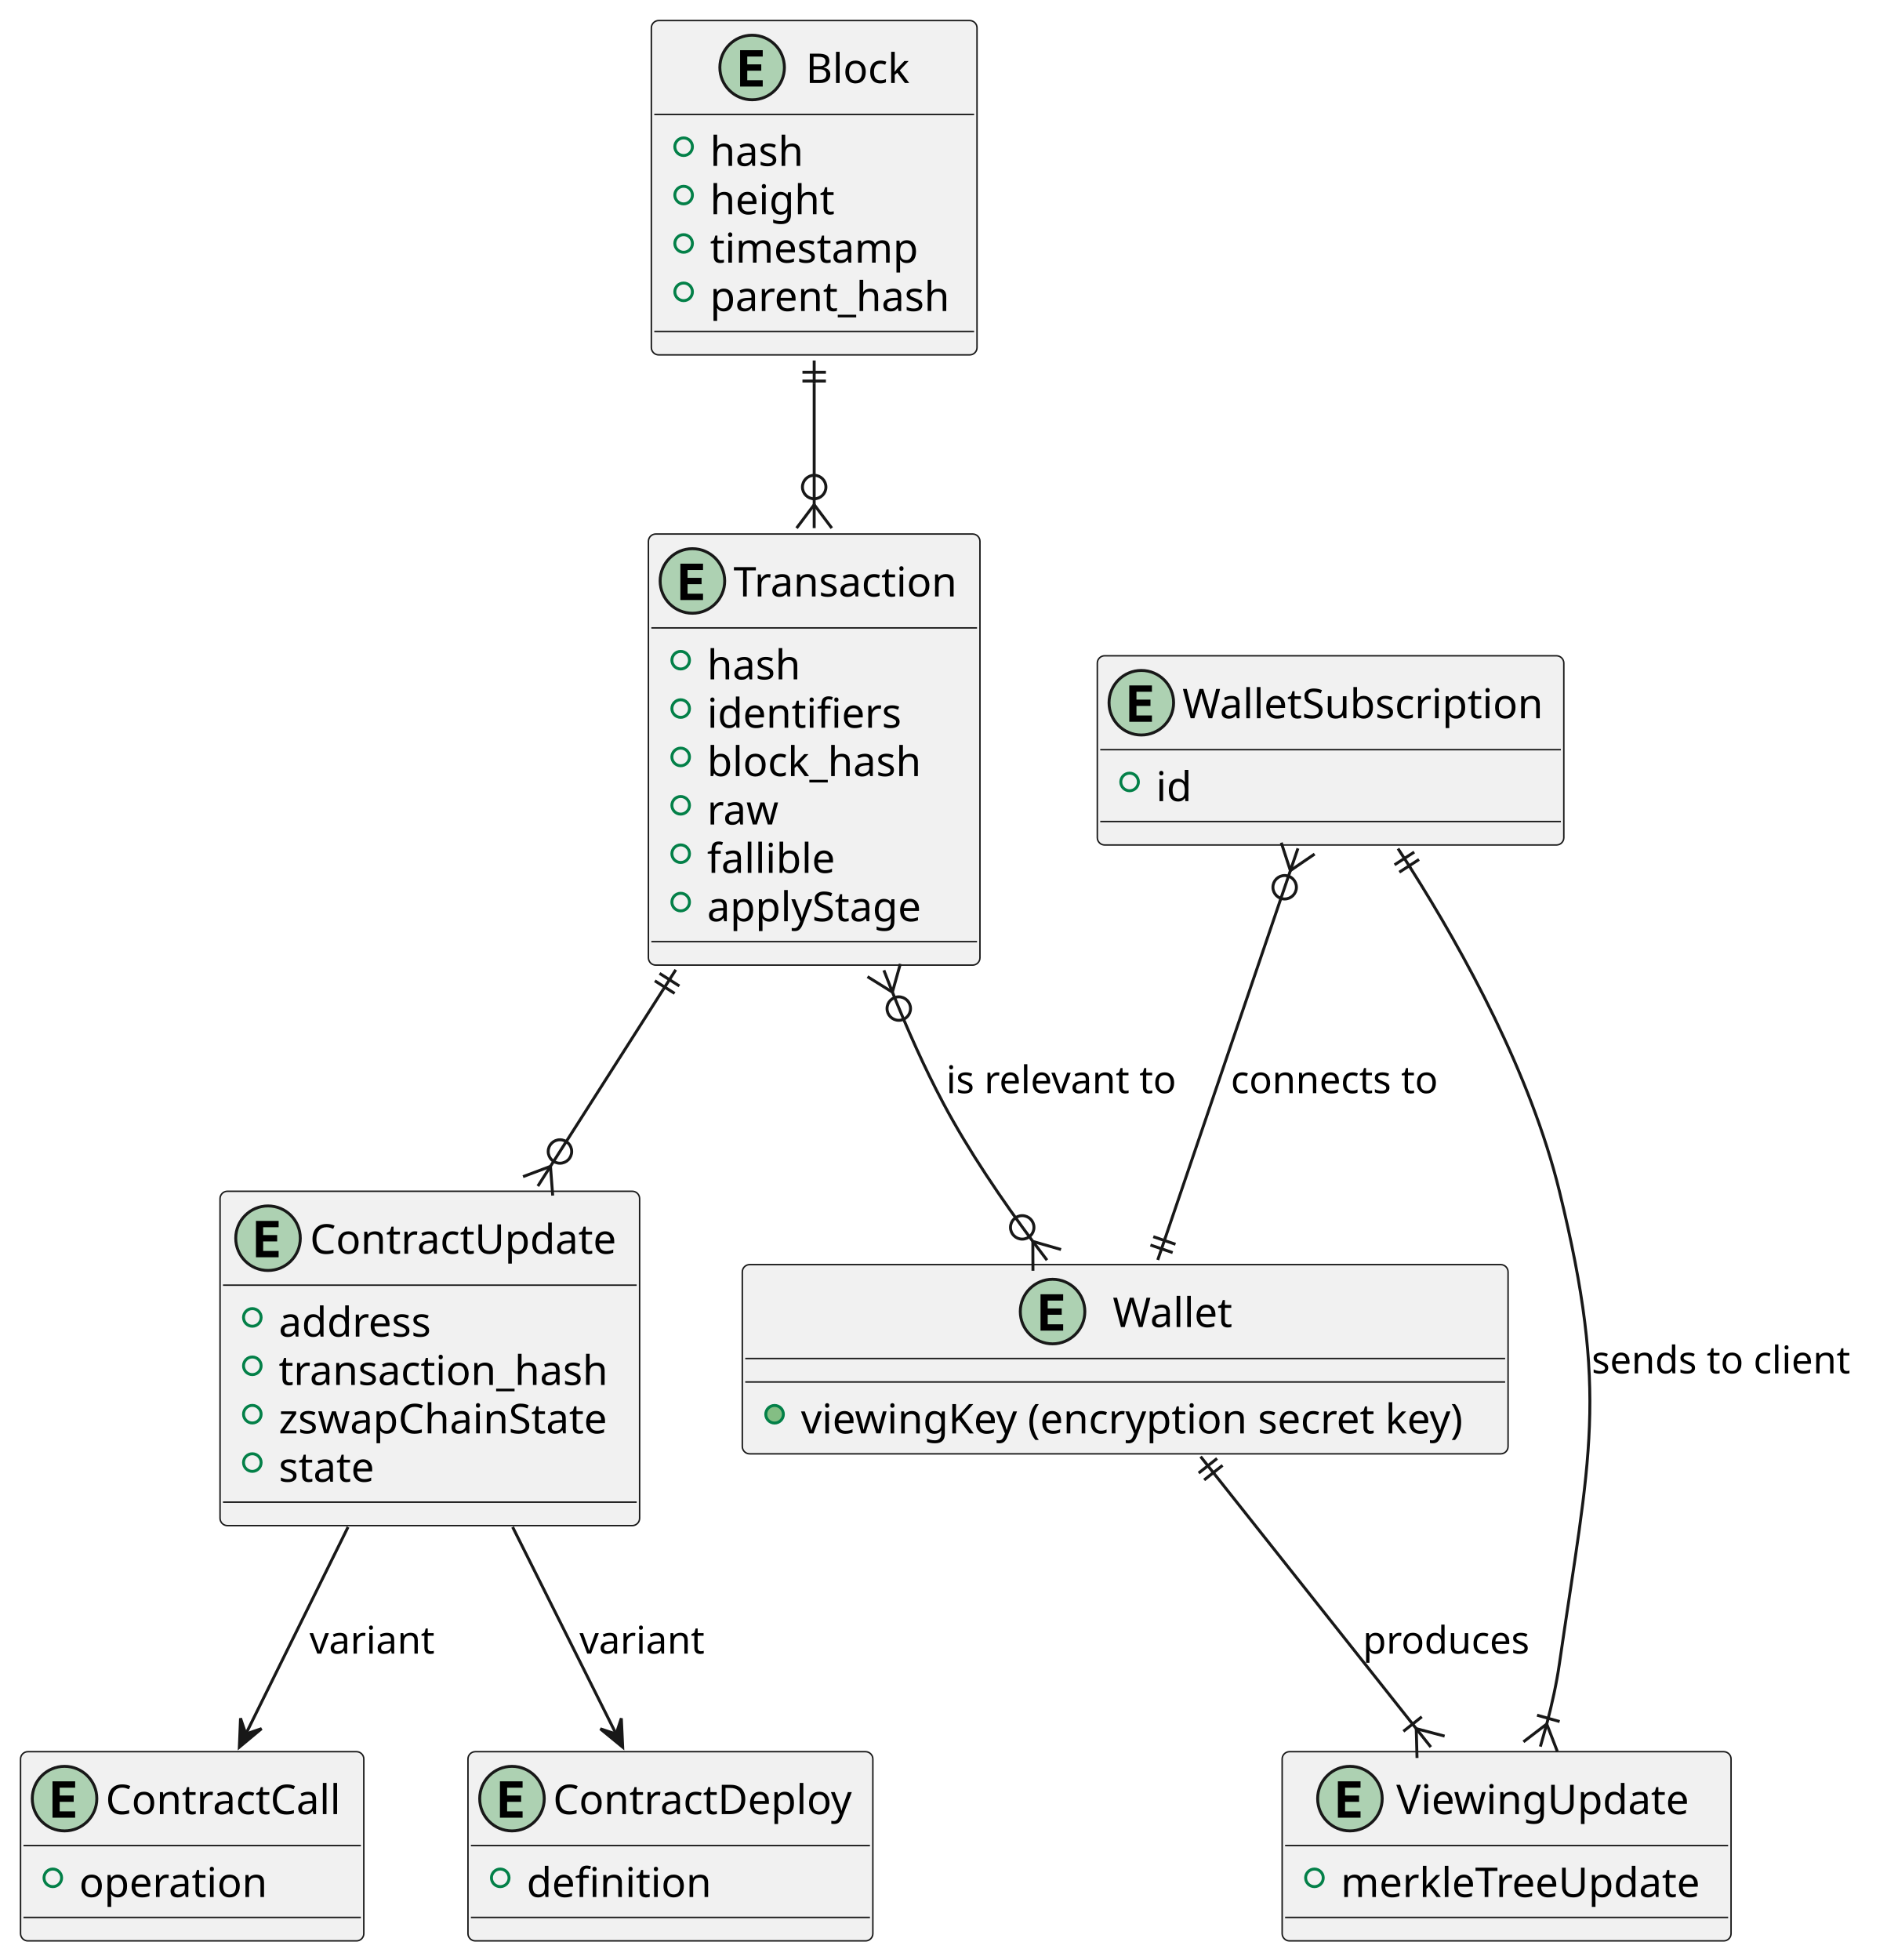
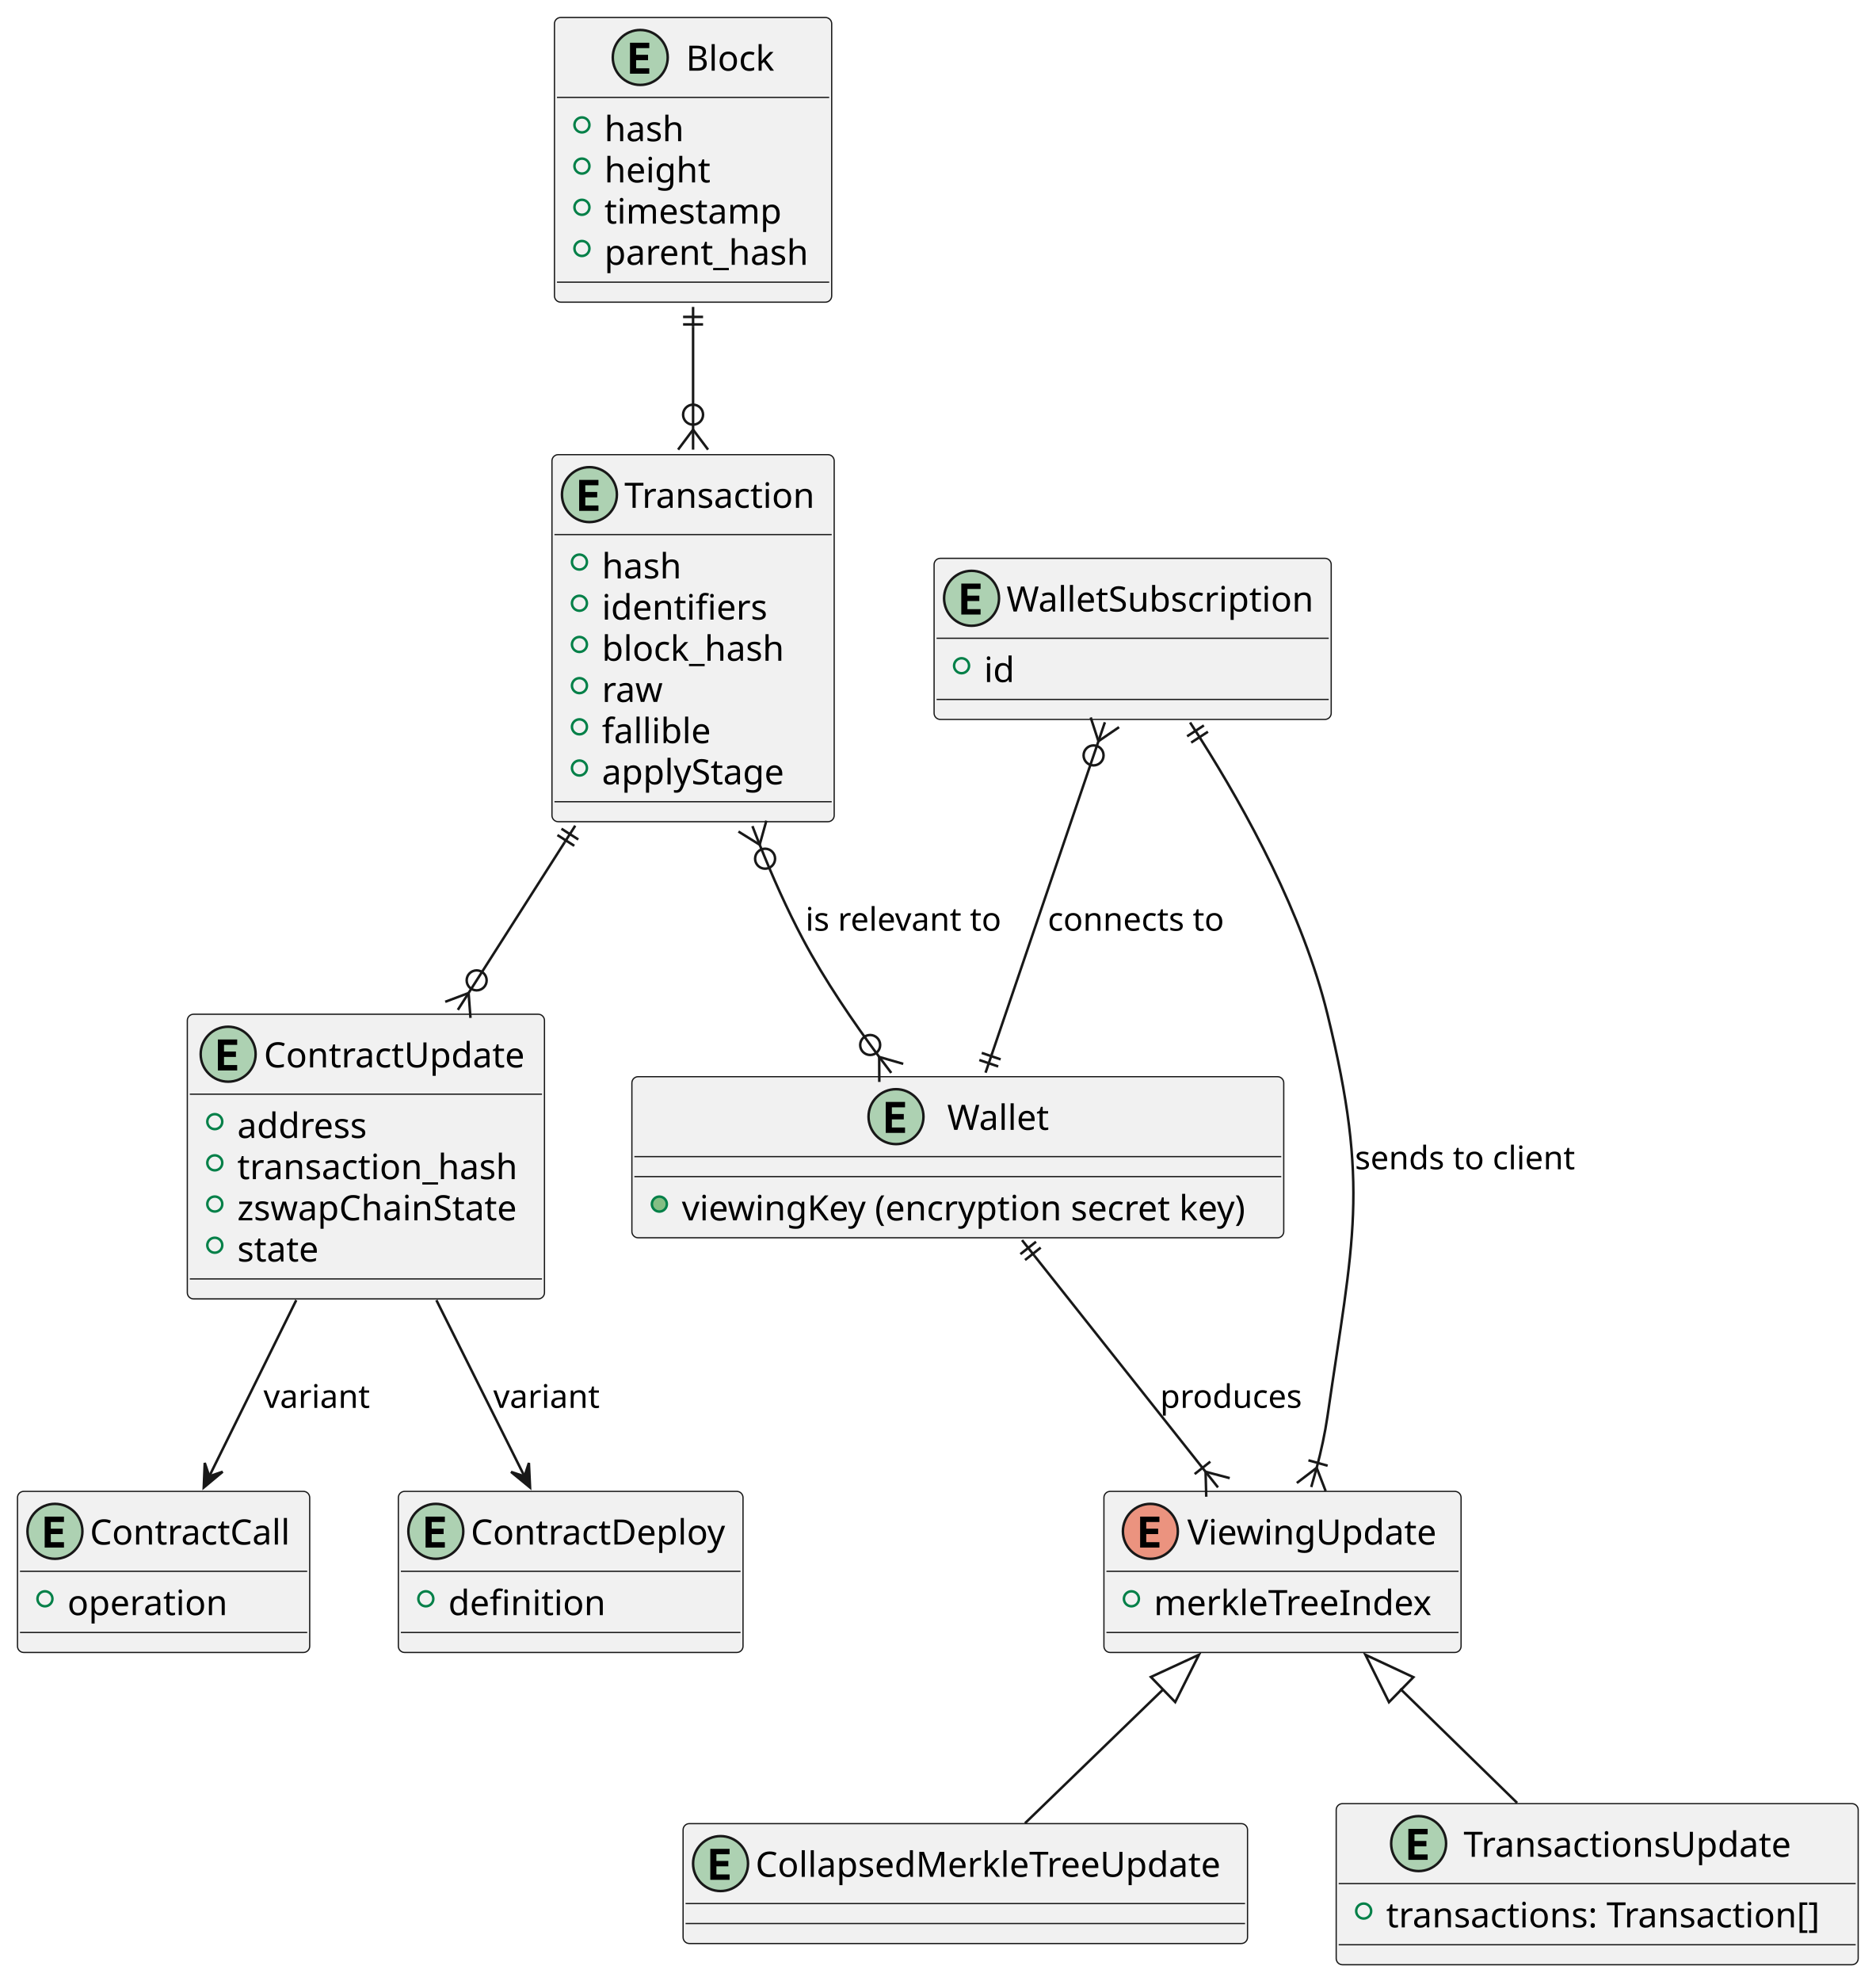
- <svg xmlns="http://www.w3.org/2000/svg" contentStyleType="text/css" height="668px" preserveAspectRatio="none" style="width:643px;height:668px;background:#FFFFFF;" version="1.1" viewBox="0 0 643 668" width="643px" zoomAndPan="magnify">
+ <svg xmlns="http://www.w3.org/2000/svg" contentStyleType="text/css" height="793px" preserveAspectRatio="none" style="width:751px;height:793px;background:#FFFFFF;" version="1.1" viewBox="0 0 751 793" width="751px" zoomAndPan="magnify">
  <defs />
  <g>
    <g id="elem_Block">
      <rect codeLine="2" fill="#F1F1F1" height="113.953" id="Block" rx="2.5" ry="2.5" style="stroke:#181818;stroke-width:0.5;" width="111" x="222" y="7" />
      <ellipse cx="256.35" cy="23" fill="#ADD1B2" rx="11" ry="11" style="stroke:#181818;stroke-width:1.0;" />
      <path d="M259.964,29.5 L252.244,29.5 L252.244,17.107 L259.964,17.107 L259.964,19.265 L254.693,19.265 L254.693,21.938 L259.466,21.938 L259.466,24.096 L254.693,24.096 L254.693,27.342 L259.964,27.342 Z " fill="#000000" />
      <text fill="#000000" font-family="sans-serif" font-size="14" lengthAdjust="spacing" textLength="36" x="274.65" y="28.291">Block</text>
      <line style="stroke:#181818;stroke-width:0.5;" x1="223" x2="332" y1="39" y2="39" />
      <ellipse cx="233" cy="50" fill="none" rx="3" ry="3" style="stroke:#038048;stroke-width:1.0;" />
      <text fill="#000000" font-family="sans-serif" font-size="14" lengthAdjust="spacing" textLength="33" x="242" y="56.535">hash</text>
      <ellipse cx="233" cy="66.488" fill="none" rx="3" ry="3" style="stroke:#038048;stroke-width:1.0;" />
      <text fill="#000000" font-family="sans-serif" font-size="14" lengthAdjust="spacing" textLength="44" x="242" y="73.023">height</text>
      <ellipse cx="233" cy="82.977" fill="none" rx="3" ry="3" style="stroke:#038048;stroke-width:1.0;" />
      <text fill="#000000" font-family="sans-serif" font-size="14" lengthAdjust="spacing" textLength="72" x="242" y="89.512">timestamp</text>
      <ellipse cx="233" cy="99.465" fill="none" rx="3" ry="3" style="stroke:#038048;stroke-width:1.0;" />
      <text fill="#000000" font-family="sans-serif" font-size="14" lengthAdjust="spacing" textLength="85" x="242" y="106">parent_hash</text>
      <line style="stroke:#181818;stroke-width:0.5;" x1="223" x2="332" y1="112.953" y2="112.953" />
    </g>
    <g id="elem_WalletSubscription">
      <rect codeLine="9" fill="#F1F1F1" height="64.488" id="WalletSubscription" rx="2.5" ry="2.5" style="stroke:#181818;stroke-width:0.5;" width="159" x="374" y="223.5" />
      <ellipse cx="389" cy="239.5" fill="#ADD1B2" rx="11" ry="11" style="stroke:#181818;stroke-width:1.0;" />
      <path d="M392.614,246 L384.894,246 L384.894,233.607 L392.614,233.607 L392.614,235.765 L387.343,235.765 L387.343,238.438 L392.116,238.438 L392.116,240.596 L387.343,240.596 L387.343,243.842 L392.614,243.842 Z " fill="#000000" />
      <text fill="#000000" font-family="sans-serif" font-size="14" lengthAdjust="spacing" textLength="127" x="403" y="244.791">WalletSubscription</text>
      <line style="stroke:#181818;stroke-width:0.5;" x1="375" x2="532" y1="255.5" y2="255.5" />
      <ellipse cx="385" cy="266.5" fill="none" rx="3" ry="3" style="stroke:#038048;stroke-width:1.0;" />
      <text fill="#000000" font-family="sans-serif" font-size="14" lengthAdjust="spacing" textLength="13" x="394" y="273.035">id</text>
      <line style="stroke:#181818;stroke-width:0.5;" x1="375" x2="532" y1="279.988" y2="279.988" />
    </g>
    <g id="elem_ViewingUpdate">
-       <rect codeLine="13" fill="#F1F1F1" height="64.488" id="ViewingUpdate" rx="2.5" ry="2.5" style="stroke:#181818;stroke-width:0.5;" width="153" x="437" y="597" />
-       <ellipse cx="460.1" cy="613" fill="#ADD1B2" rx="11" ry="11" style="stroke:#181818;stroke-width:1.0;" />
-       <path d="M463.714,619.5 L455.995,619.5 L455.995,607.107 L463.714,607.107 L463.714,609.265 L458.443,609.265 L458.443,611.938 L463.216,611.938 L463.216,614.096 L458.443,614.096 L458.443,617.342 L463.714,617.342 Z " fill="#000000" />
-       <text fill="#000000" font-family="sans-serif" font-size="14" lengthAdjust="spacing" textLength="103" x="475.9" y="618.291">ViewingUpdate</text>
-       <line style="stroke:#181818;stroke-width:0.5;" x1="438" x2="589" y1="629" y2="629" />
-       <ellipse cx="448" cy="640" fill="none" rx="3" ry="3" style="stroke:#038048;stroke-width:1.0;" />
-       <text fill="#000000" font-family="sans-serif" font-size="14" lengthAdjust="spacing" textLength="127" x="457" y="646.535">merkleTreeUpdate</text>
-       <line style="stroke:#181818;stroke-width:0.5;" x1="438" x2="589" y1="653.488" y2="653.488" />
+       <rect codeLine="13" fill="#F1F1F1" height="64.488" id="ViewingUpdate" rx="2.5" ry="2.5" style="stroke:#181818;stroke-width:0.5;" width="143" x="442" y="597" />
+       <ellipse cx="460.6" cy="613" fill="#EB937F" rx="11" ry="11" style="stroke:#181818;stroke-width:1.0;" />
+       <path d="M464.214,619.5 L456.495,619.5 L456.495,607.107 L464.214,607.107 L464.214,609.265 L458.943,609.265 L458.943,611.938 L463.716,611.938 L463.716,614.096 L458.943,614.096 L458.943,617.342 L464.214,617.342 Z " fill="#000000" />
+       <text fill="#000000" font-family="sans-serif" font-size="14" lengthAdjust="spacing" textLength="103" x="475.4" y="618.291">ViewingUpdate</text>
+       <line style="stroke:#181818;stroke-width:0.5;" x1="443" x2="584" y1="629" y2="629" />
+       <ellipse cx="453" cy="640" fill="none" rx="3" ry="3" style="stroke:#038048;stroke-width:1.0;" />
+       <text fill="#000000" font-family="sans-serif" font-size="14" lengthAdjust="spacing" textLength="117" x="462" y="646.535">merkleTreeIndex</text>
+       <line style="stroke:#181818;stroke-width:0.5;" x1="443" x2="584" y1="653.488" y2="653.488" />
+     </g>
+     <g id="elem_CollapsedMerkleTreeUpdate">
+       <rect codeLine="16" fill="#F1F1F1" height="48" id="CollapsedMerkleTreeUpdate" rx="2.5" ry="2.5" style="stroke:#181818;stroke-width:0.5;" width="226" x="273.5" y="730" />
+       <ellipse cx="288.5" cy="746" fill="#ADD1B2" rx="11" ry="11" style="stroke:#181818;stroke-width:1.0;" />
+       <path d="M292.114,752.5 L284.394,752.5 L284.394,740.107 L292.114,740.107 L292.114,742.265 L286.843,742.265 L286.843,744.938 L291.616,744.938 L291.616,747.096 L286.843,747.096 L286.843,750.342 L292.114,750.342 Z " fill="#000000" />
+       <text fill="#000000" font-family="sans-serif" font-size="14" lengthAdjust="spacing" textLength="194" x="302.5" y="751.291">CollapsedMerkleTreeUpdate</text>
+       <line style="stroke:#181818;stroke-width:0.5;" x1="274.5" x2="498.5" y1="762" y2="762" />
+       <line style="stroke:#181818;stroke-width:0.5;" x1="274.5" x2="498.5" y1="770" y2="770" />
+     </g>
+     <g id="elem_TransactionsUpdate">
+       <rect codeLine="17" fill="#F1F1F1" height="64.488" id="TransactionsUpdate" rx="2.5" ry="2.5" style="stroke:#181818;stroke-width:0.5;" width="209" x="535" y="722" />
+       <ellipse cx="568" cy="738" fill="#ADD1B2" rx="11" ry="11" style="stroke:#181818;stroke-width:1.0;" />
+       <path d="M571.614,744.5 L563.894,744.5 L563.894,732.107 L571.614,732.107 L571.614,734.265 L566.343,734.265 L566.343,736.938 L571.116,736.938 L571.116,739.096 L566.343,739.096 L566.343,742.342 L571.614,742.342 Z " fill="#000000" />
+       <text fill="#000000" font-family="sans-serif" font-size="14" lengthAdjust="spacing" textLength="137" x="586" y="743.291">TransactionsUpdate</text>
+       <line style="stroke:#181818;stroke-width:0.5;" x1="536" x2="743" y1="754" y2="754" />
+       <ellipse cx="546" cy="765" fill="none" rx="3" ry="3" style="stroke:#038048;stroke-width:1.0;" />
+       <text fill="#000000" font-family="sans-serif" font-size="14" lengthAdjust="spacing" textLength="183" x="555" y="771.535">transactions: Transaction[]</text>
+       <line style="stroke:#181818;stroke-width:0.5;" x1="536" x2="743" y1="778.488" y2="778.488" />
    </g>
    <g id="elem_Wallet">
-       <rect codeLine="17" fill="#F1F1F1" height="64.488" id="Wallet" rx="2.5" ry="2.5" style="stroke:#181818;stroke-width:0.5;" width="261" x="253" y="431" />
+       <rect codeLine="24" fill="#F1F1F1" height="64.488" id="Wallet" rx="2.5" ry="2.5" style="stroke:#181818;stroke-width:0.5;" width="261" x="253" y="431" />
      <ellipse cx="358.75" cy="447" fill="#ADD1B2" rx="11" ry="11" style="stroke:#181818;stroke-width:1.0;" />
      <path d="M362.364,453.5 L354.644,453.5 L354.644,441.107 L362.364,441.107 L362.364,443.265 L357.093,443.265 L357.093,445.938 L361.866,445.938 L361.866,448.096 L357.093,448.096 L357.093,451.342 L362.364,451.342 Z " fill="#000000" />
      <text fill="#000000" font-family="sans-serif" font-size="14" lengthAdjust="spacing" textLength="41" x="379.25" y="452.291">Wallet</text>
      <line style="stroke:#181818;stroke-width:0.5;" x1="254" x2="513" y1="463" y2="463" />
      <line style="stroke:#181818;stroke-width:0.5;" x1="254" x2="513" y1="471" y2="471" />
      <ellipse cx="264" cy="482" fill="#84BE84" rx="3" ry="3" style="stroke:#038048;stroke-width:1.0;" />
      <text fill="#000000" font-family="sans-serif" font-size="14" lengthAdjust="spacing" textLength="235" x="273" y="488.535">viewingKey (encryption secret key)</text>
    </g>
    <g id="elem_Transaction">
-       <rect codeLine="21" fill="#F1F1F1" height="146.93" id="Transaction" rx="2.5" ry="2.5" style="stroke:#181818;stroke-width:0.5;" width="113" x="221" y="182" />
+       <rect codeLine="28" fill="#F1F1F1" height="146.93" id="Transaction" rx="2.5" ry="2.5" style="stroke:#181818;stroke-width:0.5;" width="113" x="221" y="182" />
      <ellipse cx="236" cy="198" fill="#ADD1B2" rx="11" ry="11" style="stroke:#181818;stroke-width:1.0;" />
      <path d="M239.614,204.5 L231.894,204.5 L231.894,192.107 L239.614,192.107 L239.614,194.265 L234.343,194.265 L234.343,196.938 L239.116,196.938 L239.116,199.096 L234.343,199.096 L234.343,202.342 L239.614,202.342 Z " fill="#000000" />
      <text fill="#000000" font-family="sans-serif" font-size="14" lengthAdjust="spacing" textLength="81" x="250" y="203.291">Transaction</text>
      <line style="stroke:#181818;stroke-width:0.5;" x1="222" x2="333" y1="214" y2="214" />
      <ellipse cx="232" cy="225" fill="none" rx="3" ry="3" style="stroke:#038048;stroke-width:1.0;" />
      <text fill="#000000" font-family="sans-serif" font-size="14" lengthAdjust="spacing" textLength="33" x="241" y="231.535">hash</text>
      <ellipse cx="232" cy="241.488" fill="none" rx="3" ry="3" style="stroke:#038048;stroke-width:1.0;" />
      <text fill="#000000" font-family="sans-serif" font-size="14" lengthAdjust="spacing" textLength="69" x="241" y="248.023">identifiers</text>
      <ellipse cx="232" cy="257.977" fill="none" rx="3" ry="3" style="stroke:#038048;stroke-width:1.0;" />
      <text fill="#000000" font-family="sans-serif" font-size="14" lengthAdjust="spacing" textLength="77" x="241" y="264.512">block_hash</text>
      <ellipse cx="232" cy="274.465" fill="none" rx="3" ry="3" style="stroke:#038048;stroke-width:1.0;" />
      <text fill="#000000" font-family="sans-serif" font-size="14" lengthAdjust="spacing" textLength="25" x="241" y="281">raw</text>
      <ellipse cx="232" cy="290.953" fill="none" rx="3" ry="3" style="stroke:#038048;stroke-width:1.0;" />
      <text fill="#000000" font-family="sans-serif" font-size="14" lengthAdjust="spacing" textLength="46" x="241" y="297.488">fallible</text>
      <ellipse cx="232" cy="307.441" fill="none" rx="3" ry="3" style="stroke:#038048;stroke-width:1.0;" />
      <text fill="#000000" font-family="sans-serif" font-size="14" lengthAdjust="spacing" textLength="75" x="241" y="313.977">applyStage</text>
      <line style="stroke:#181818;stroke-width:0.5;" x1="222" x2="333" y1="320.93" y2="320.93" />
    </g>
    <g id="elem_ContractUpdate">
-       <rect codeLine="30" fill="#F1F1F1" height="113.953" id="ContractUpdate" rx="2.5" ry="2.5" style="stroke:#181818;stroke-width:0.5;" width="143" x="75" y="406" />
+       <rect codeLine="37" fill="#F1F1F1" height="113.953" id="ContractUpdate" rx="2.5" ry="2.5" style="stroke:#181818;stroke-width:0.5;" width="143" x="75" y="406" />
      <ellipse cx="91.35" cy="422" fill="#ADD1B2" rx="11" ry="11" style="stroke:#181818;stroke-width:1.0;" />
      <path d="M94.964,428.5 L87.245,428.5 L87.245,416.107 L94.964,416.107 L94.964,418.265 L89.693,418.265 L89.693,420.938 L94.466,420.938 L94.466,423.096 L89.693,423.096 L89.693,426.342 L94.964,426.342 Z " fill="#000000" />
      <text fill="#000000" font-family="sans-serif" font-size="14" lengthAdjust="spacing" textLength="108" x="105.65" y="427.291">ContractUpdate</text>
      <line style="stroke:#181818;stroke-width:0.5;" x1="76" x2="217" y1="438" y2="438" />
      <ellipse cx="86" cy="449" fill="none" rx="3" ry="3" style="stroke:#038048;stroke-width:1.0;" />
      <text fill="#000000" font-family="sans-serif" font-size="14" lengthAdjust="spacing" textLength="54" x="95" y="455.535">address</text>
      <ellipse cx="86" cy="465.488" fill="none" rx="3" ry="3" style="stroke:#038048;stroke-width:1.0;" />
      <text fill="#000000" font-family="sans-serif" font-size="14" lengthAdjust="spacing" textLength="117" x="95" y="472.023">transaction_hash</text>
      <ellipse cx="86" cy="481.977" fill="none" rx="3" ry="3" style="stroke:#038048;stroke-width:1.0;" />
      <text fill="#000000" font-family="sans-serif" font-size="14" lengthAdjust="spacing" textLength="117" x="95" y="488.512">zswapChainState</text>
      <ellipse cx="86" cy="498.465" fill="none" rx="3" ry="3" style="stroke:#038048;stroke-width:1.0;" />
      <text fill="#000000" font-family="sans-serif" font-size="14" lengthAdjust="spacing" textLength="33" x="95" y="505">state</text>
      <line style="stroke:#181818;stroke-width:0.5;" x1="76" x2="217" y1="511.953" y2="511.953" />
    </g>
    <g id="elem_ContractDeploy">
-       <rect codeLine="37" fill="#F1F1F1" height="64.488" id="ContractDeploy" rx="2.5" ry="2.5" style="stroke:#181818;stroke-width:0.5;" width="138" x="159.5" y="597" />
+       <rect codeLine="44" fill="#F1F1F1" height="64.488" id="ContractDeploy" rx="2.5" ry="2.5" style="stroke:#181818;stroke-width:0.5;" width="138" x="159.5" y="597" />
      <ellipse cx="174.5" cy="613" fill="#ADD1B2" rx="11" ry="11" style="stroke:#181818;stroke-width:1.0;" />
      <path d="M178.114,619.5 L170.394,619.5 L170.394,607.107 L178.114,607.107 L178.114,609.265 L172.843,609.265 L172.843,611.938 L177.616,611.938 L177.616,614.096 L172.843,614.096 L172.843,617.342 L178.114,617.342 Z " fill="#000000" />
      <text fill="#000000" font-family="sans-serif" font-size="14" lengthAdjust="spacing" textLength="106" x="188.5" y="618.291">ContractDeploy</text>
      <line style="stroke:#181818;stroke-width:0.5;" x1="160.5" x2="296.5" y1="629" y2="629" />
      <ellipse cx="170.5" cy="640" fill="none" rx="3" ry="3" style="stroke:#038048;stroke-width:1.0;" />
      <text fill="#000000" font-family="sans-serif" font-size="14" lengthAdjust="spacing" textLength="66" x="179.5" y="646.535">definition</text>
      <line style="stroke:#181818;stroke-width:0.5;" x1="160.5" x2="296.5" y1="653.488" y2="653.488" />
    </g>
    <g id="elem_ContractCall">
-       <rect codeLine="41" fill="#F1F1F1" height="64.488" id="ContractCall" rx="2.5" ry="2.5" style="stroke:#181818;stroke-width:0.5;" width="117" x="7" y="597" />
+       <rect codeLine="48" fill="#F1F1F1" height="64.488" id="ContractCall" rx="2.5" ry="2.5" style="stroke:#181818;stroke-width:0.5;" width="117" x="7" y="597" />
      <ellipse cx="22" cy="613" fill="#ADD1B2" rx="11" ry="11" style="stroke:#181818;stroke-width:1.0;" />
      <path d="M25.614,619.5 L17.895,619.5 L17.895,607.107 L25.614,607.107 L25.614,609.265 L20.343,609.265 L20.343,611.938 L25.116,611.938 L25.116,614.096 L20.343,614.096 L20.343,617.342 L25.614,617.342 Z " fill="#000000" />
      <text fill="#000000" font-family="sans-serif" font-size="14" lengthAdjust="spacing" textLength="85" x="36" y="618.291">ContractCall</text>
      <line style="stroke:#181818;stroke-width:0.5;" x1="8" x2="123" y1="629" y2="629" />
      <ellipse cx="18" cy="640" fill="none" rx="3" ry="3" style="stroke:#038048;stroke-width:1.0;" />
      <text fill="#000000" font-family="sans-serif" font-size="14" lengthAdjust="spacing" textLength="67" x="27" y="646.535">operation</text>
      <line style="stroke:#181818;stroke-width:0.5;" x1="8" x2="123" y1="653.488" y2="653.488" />
    </g>
+     <g id="link_ViewingUpdate_CollapsedMerkleTreeUpdate">
+       <path codeLine="21" d="M465.86,676.14 C446.94,694.46 426.01,714.74 410.39,729.86 " fill="none" id="ViewingUpdate-backto-CollapsedMerkleTreeUpdate" style="stroke:#181818;stroke-width:1.0;" />
+       <polygon fill="none" points="460.8,671.3,480.04,662.41,470.54,681.35,460.8,671.3" style="stroke:#181818;stroke-width:1.0;" />
+     </g>
+     <g id="link_ViewingUpdate_TransactionsUpdate">
+       <path codeLine="22" d="M560.61,675.99 C576.22,691.23 593.23,707.83 607.44,721.7 " fill="none" id="ViewingUpdate-backto-TransactionsUpdate" style="stroke:#181818;stroke-width:1.0;" />
+       <polygon fill="none" points="556.13,681.39,546.7,662.41,565.91,671.38,556.13,681.39" style="stroke:#181818;stroke-width:1.0;" />
+     </g>
    <g id="link_Block_Transaction">
-       <path codeLine="45" d="M277.5,130.81 C277.5,144.11 277.5,158.25 277.5,172.03 " fill="none" id="Block-Transaction" style="stroke:#181818;stroke-width:1.0;" />
+       <path codeLine="52" d="M277.5,130.81 C277.5,144.11 277.5,158.25 277.5,172.03 " fill="none" id="Block-Transaction" style="stroke:#181818;stroke-width:1.0;" />
      <line style="stroke:#181818;stroke-width:1.0;" x1="277.5" x2="283.5" y1="171.99" y2="179.99" />
      <line style="stroke:#181818;stroke-width:1.0;" x1="277.5" x2="271.5" y1="171.99" y2="179.99" />
      <line style="stroke:#181818;stroke-width:1.0;" x1="277.5" x2="277.5" y1="171.99" y2="179.99" />
      <ellipse cx="277.5" cy="165.99" fill="none" rx="4" ry="4" style="stroke:#181818;stroke-width:1.0;" />
      <line style="stroke:#181818;stroke-width:1.0;" x1="273.5" x2="281.5" y1="126.86" y2="126.86" />
      <line style="stroke:#181818;stroke-width:1.0;" x1="273.5" x2="281.5" y1="129.86" y2="129.86" />
      <line style="stroke:#181818;stroke-width:1.0;" x1="277.5" x2="277.5" y1="130.86" y2="122.86" />
    </g>
    <g id="link_Transaction_ContractUpdate">
-       <path codeLine="46" d="M226.03,337.25 C213.23,357.32 199.69,378.57 187.47,397.73 " fill="none" id="Transaction-ContractUpdate" style="stroke:#181818;stroke-width:1.0;" />
+       <path codeLine="53" d="M226.03,337.25 C213.23,357.32 199.69,378.57 187.47,397.73 " fill="none" id="Transaction-ContractUpdate" style="stroke:#181818;stroke-width:1.0;" />
      <line style="stroke:#181818;stroke-width:1.0;" x1="187.621" x2="188.379" y1="397.505" y2="407.476" />
      <line style="stroke:#181818;stroke-width:1.0;" x1="187.621" x2="178.261" y1="397.505" y2="401.024" />
      <line style="stroke:#181818;stroke-width:1.0;" x1="187.621" x2="183.32" y1="397.505" y2="404.25" />
      <ellipse cx="190.848" cy="392.446" fill="none" rx="4" ry="4" style="stroke:#181818;stroke-width:1.0;" />
      <line style="stroke:#181818;stroke-width:1.0;" x1="224.798" x2="231.547" y1="331.747" y2="336.042" />
      <line style="stroke:#181818;stroke-width:1.0;" x1="223.187" x2="229.936" y1="334.278" y2="338.573" />
      <line style="stroke:#181818;stroke-width:1.0;" x1="226.025" x2="230.32" y1="337.269" y2="330.52" />
    </g>
    <g id="link_ContractUpdate_ContractCall">
-       <path codeLine="47" d="M118.62,520.44 C107.08,543.81 94.01,570.27 83.73,591.09 " fill="none" id="ContractUpdate-to-ContractCall" style="stroke:#181818;stroke-width:1.0;" />
+       <path codeLine="54" d="M118.62,520.44 C107.08,543.81 94.01,570.27 83.73,591.09 " fill="none" id="ContractUpdate-to-ContractCall" style="stroke:#181818;stroke-width:1.0;" />
      <polygon fill="#181818" points="81.58,595.45,89.15,589.15,83.793,590.966,81.977,585.609,81.58,595.45" style="stroke:#181818;stroke-width:1.0;" />
      <text fill="#000000" font-family="sans-serif" font-size="13" lengthAdjust="spacing" textLength="43" x="105.5" y="563.568">variant</text>
    </g>
    <g id="link_ContractUpdate_ContractDeploy">
-       <path codeLine="48" d="M174.72,520.44 C186.41,543.81 199.63,570.27 210.05,591.09 " fill="none" id="ContractUpdate-to-ContractDeploy" style="stroke:#181818;stroke-width:1.0;" />
+       <path codeLine="55" d="M174.72,520.44 C186.41,543.81 199.63,570.27 210.05,591.09 " fill="none" id="ContractUpdate-to-ContractDeploy" style="stroke:#181818;stroke-width:1.0;" />
      <polygon fill="#181818" points="212.23,595.46,211.77,585.622,209.988,590.991,204.619,589.209,212.23,595.46" style="stroke:#181818;stroke-width:1.0;" />
      <text fill="#000000" font-family="sans-serif" font-size="13" lengthAdjust="spacing" textLength="43" x="197.5" y="563.568">variant</text>
    </g>
    <g id="link_Transaction_Wallet">
-       <path codeLine="50" d="M304.04,337.82 C309.26,350.85 315.11,363.99 321.5,376 C330.18,392.33 341.6,409.09 352.27,423.43 " fill="none" id="Transaction-Wallet" style="stroke:#181818;stroke-width:1.0;" />
+       <path codeLine="57" d="M304.04,337.82 C309.26,350.85 315.11,363.99 321.5,376 C330.18,392.33 341.6,409.09 352.27,423.43 " fill="none" id="Transaction-Wallet" style="stroke:#181818;stroke-width:1.0;" />
      <line style="stroke:#181818;stroke-width:1.0;" x1="352.025" x2="361.636" y1="423.099" y2="425.861" />
      <line style="stroke:#181818;stroke-width:1.0;" x1="352.025" x2="352.064" y1="423.099" y2="433.099" />
      <line style="stroke:#181818;stroke-width:1.0;" x1="352.025" x2="356.85" y1="423.099" y2="429.48" />
      <ellipse cx="348.406" cy="418.313" fill="none" rx="4" ry="4" style="stroke:#181818;stroke-width:1.0;" />
      <line style="stroke:#181818;stroke-width:1.0;" x1="304.16" x2="295.668" y1="338.146" y2="332.865" />
      <line style="stroke:#181818;stroke-width:1.0;" x1="304.16" x2="306.852" y1="338.146" y2="328.515" />
      <line style="stroke:#181818;stroke-width:1.0;" x1="304.16" x2="301.26" y1="338.146" y2="330.69" />
      <ellipse cx="306.334" cy="343.738" fill="none" rx="4" ry="4" style="stroke:#181818;stroke-width:1.0;" />
      <text fill="#000000" font-family="sans-serif" font-size="13" lengthAdjust="spacing" textLength="82" x="322.5" y="372.568">is relevant to</text>
    </g>
    <g id="link_Wallet_ViewingUpdate">
-       <path codeLine="51" d="M414.15,502.66 C434.9,528.84 462.21,563.3 482.95,589.46 " fill="none" id="Wallet-ViewingUpdate" style="stroke:#181818;stroke-width:1.0;" />
+       <path codeLine="58" d="M414.15,502.66 C434.9,528.84 462.21,563.3 482.95,589.46 " fill="none" id="Wallet-ViewingUpdate" style="stroke:#181818;stroke-width:1.0;" />
      <line style="stroke:#181818;stroke-width:1.0;" x1="482.7" x2="492.372" y1="589.151" y2="591.693" />
      <line style="stroke:#181818;stroke-width:1.0;" x1="482.7" x2="482.968" y1="589.151" y2="599.147" />
      <line style="stroke:#181818;stroke-width:1.0;" x1="482.7" x2="487.67" y1="589.151" y2="595.42" />
      <line style="stroke:#181818;stroke-width:1.0;" x1="484.592" x2="478.323" y1="585.099" y2="590.068" />
      <line style="stroke:#181818;stroke-width:1.0;" x1="408.55" x2="414.819" y1="502.039" y2="497.07" />
      <line style="stroke:#181818;stroke-width:1.0;" x1="410.414" x2="416.683" y1="504.39" y2="499.421" />
      <line style="stroke:#181818;stroke-width:1.0;" x1="414.17" x2="409.2" y1="502.689" y2="496.42" />
      <text fill="#000000" font-family="sans-serif" font-size="13" lengthAdjust="spacing" textLength="58" x="464.5" y="563.568">produces</text>
    </g>
    <g id="link_WalletSubscription_Wallet">
-       <path codeLine="52" d="M439.96,296.26 C427.62,332.48 409.49,385.7 397.13,421.99 " fill="none" id="WalletSubscription-Wallet" style="stroke:#181818;stroke-width:1.0;" />
+       <path codeLine="59" d="M439.96,296.26 C427.62,332.48 409.49,385.7 397.13,421.99 " fill="none" id="WalletSubscription-Wallet" style="stroke:#181818;stroke-width:1.0;" />
      <line style="stroke:#181818;stroke-width:1.0;" x1="399.678" x2="392.107" y1="426.907" y2="424.322" />
      <line style="stroke:#181818;stroke-width:1.0;" x1="400.648" x2="393.077" y1="424.068" y2="421.483" />
      <line style="stroke:#181818;stroke-width:1.0;" x1="397.185" x2="394.6" y1="421.829" y2="429.4" />
      <line style="stroke:#181818;stroke-width:1.0;" x1="439.795" x2="436.702" y1="296.711" y2="287.201" />
      <line style="stroke:#181818;stroke-width:1.0;" x1="439.795" x2="448.058" y1="296.711" y2="291.079" />
      <line style="stroke:#181818;stroke-width:1.0;" x1="439.795" x2="442.38" y1="296.711" y2="289.14" />
      <ellipse cx="437.855" cy="302.389" fill="none" rx="4" ry="4" style="stroke:#181818;stroke-width:1.0;" />
      <text fill="#000000" font-family="sans-serif" font-size="13" lengthAdjust="spacing" textLength="74" x="419.5" y="372.568">connects to</text>
    </g>
    <g id="link_WalletSubscription_ViewingUpdate">
-       <path codeLine="53" d="M480.72,295.78 C499.08,324.77 521.69,365.98 531.5,406 C548.54,475.5 541.73,496.18 531.5,567 C530.52,573.76 528.97,580.82 527.17,587.63 " fill="none" id="WalletSubscription-ViewingUpdate" style="stroke:#181818;stroke-width:1.0;" />
+       <path codeLine="60" d="M480.72,295.78 C499.08,324.77 521.69,365.98 531.5,406 C548.54,475.5 541.73,496.18 531.5,567 C530.52,573.76 528.97,580.82 527.17,587.63 " fill="none" id="WalletSubscription-ViewingUpdate" style="stroke:#181818;stroke-width:1.0;" />
      <line style="stroke:#181818;stroke-width:1.0;" x1="527.181" x2="530.785" y1="587.57" y2="596.899" />
      <line style="stroke:#181818;stroke-width:1.0;" x1="527.181" x2="519.235" y1="587.57" y2="593.641" />
      <line style="stroke:#181818;stroke-width:1.0;" x1="527.181" x2="525.01" y1="587.57" y2="595.27" />
      <line style="stroke:#181818;stroke-width:1.0;" x1="531.574" x2="523.874" y1="586.731" y2="584.56" />
      <line style="stroke:#181818;stroke-width:1.0;" x1="475.304" x2="482.021" y1="294.741" y2="290.396" />
      <line style="stroke:#181818;stroke-width:1.0;" x1="476.933" x2="483.65" y1="297.26" y2="292.915" />
      <line style="stroke:#181818;stroke-width:1.0;" x1="480.835" x2="476.49" y1="295.927" y2="289.21" />
      <text fill="#000000" font-family="sans-serif" font-size="13" lengthAdjust="spacing" textLength="93" x="542.5" y="468.068">sends to client</text>
    </g>
  </g>
</svg>
